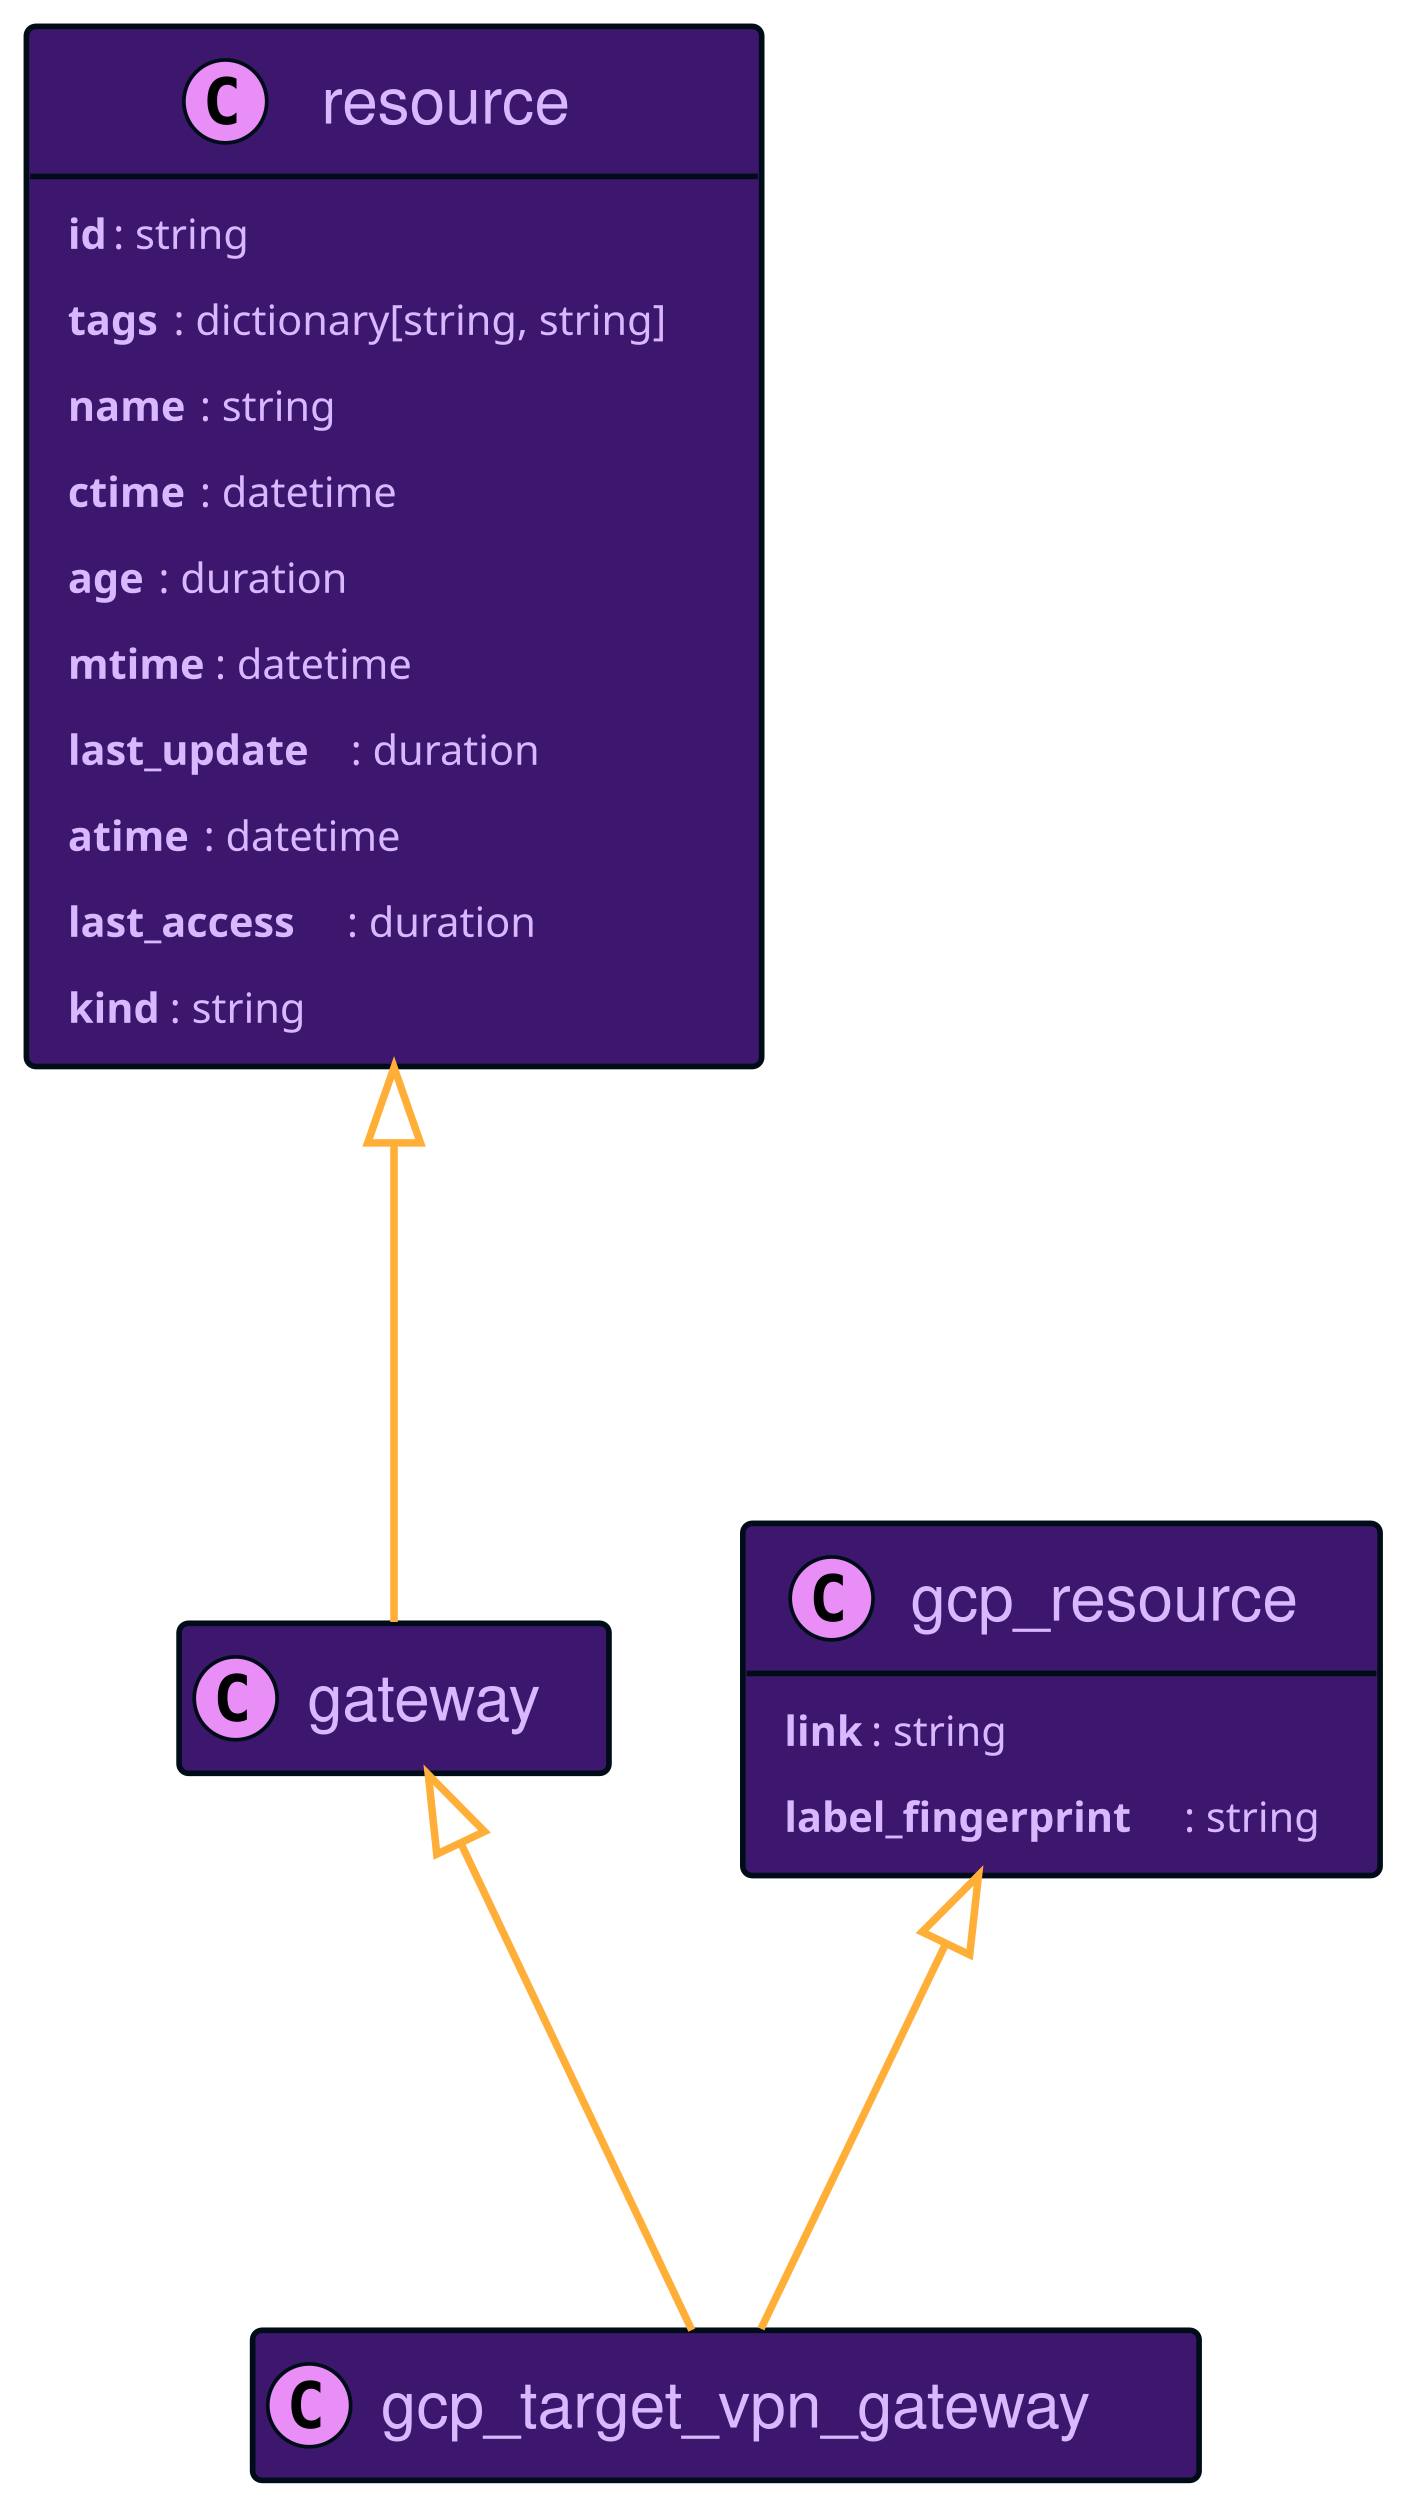
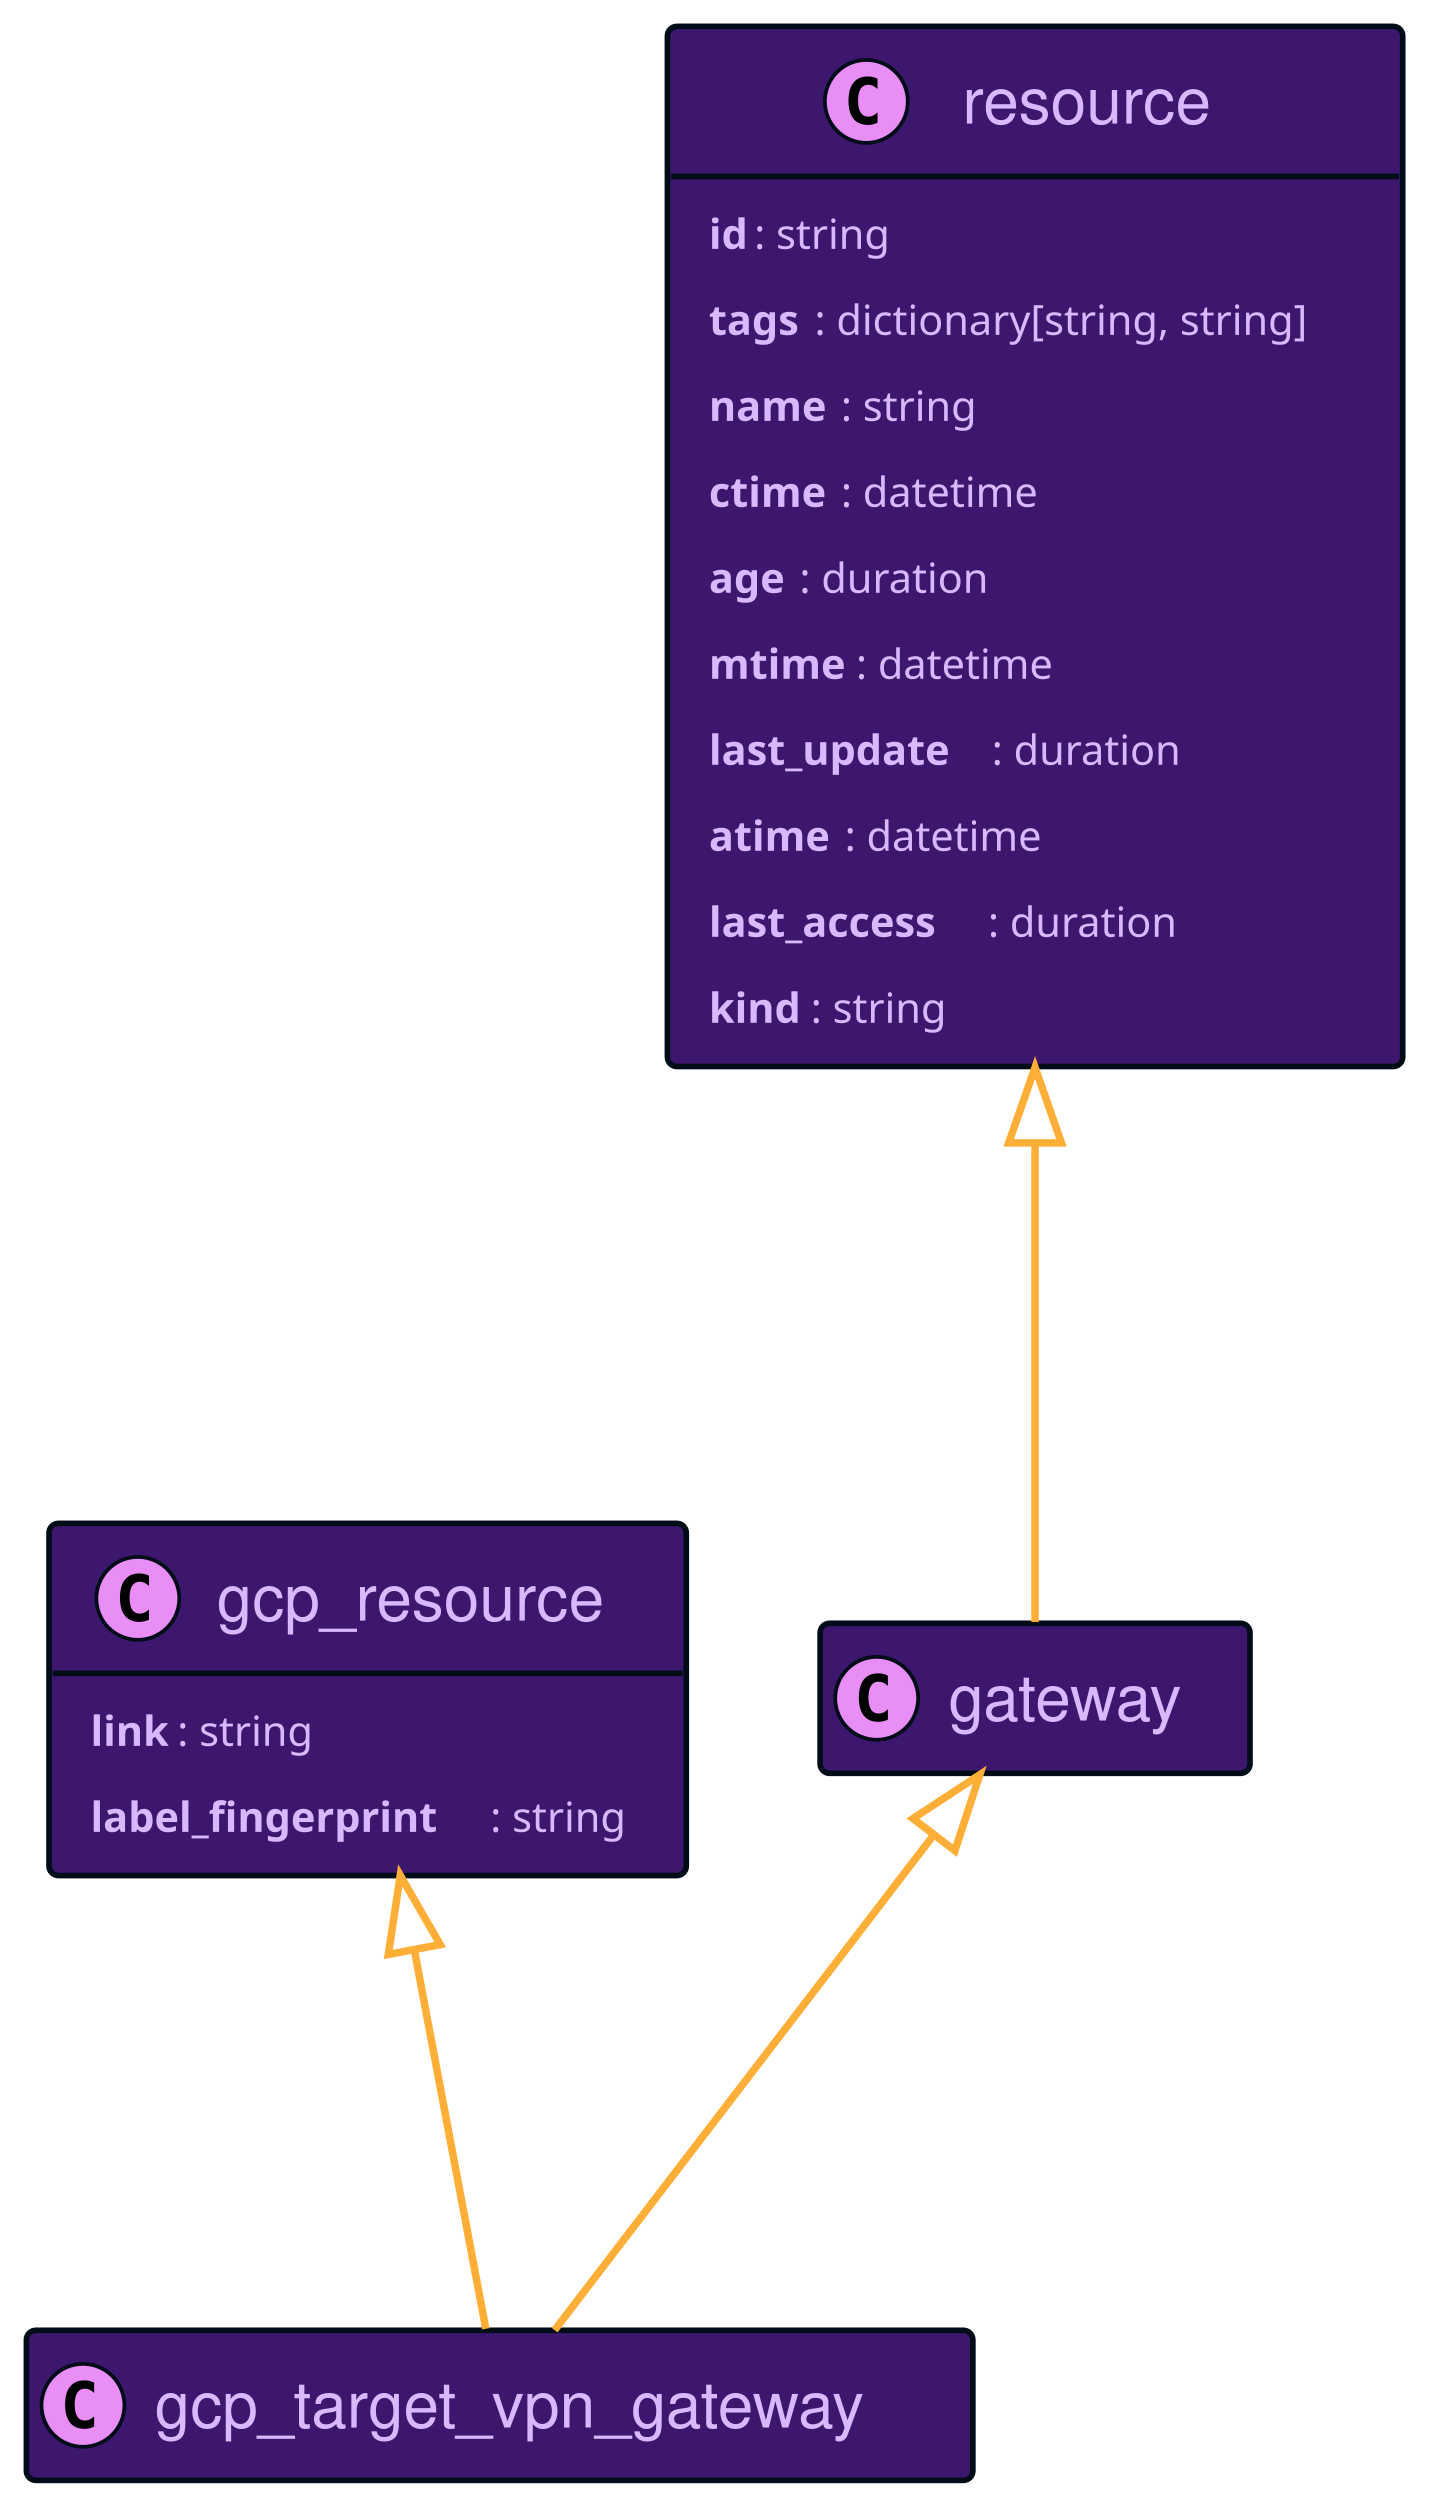
- <svg xmlns="http://www.w3.org/2000/svg" xmlns:xlink="http://www.w3.org/1999/xlink" width="373" height="663" preserveAspectRatio="none" style="width:373px;height:663px;background:#00000000">
-   <a xlink:actuate="onRequest" xlink:href="#a" xlink:show="new" xlink:title="#resource" xlink:type="simple" target="_top">
-     <rect id="a" width="195" height="275.836" x="7" y="7" fill="#3D176E" rx="2.5" ry="2.5" style="stroke:#000d19;stroke-width:1.5" />
-     <circle cx="59.75" cy="26.895" r="11" fill="#E98DF7" style="stroke:#000d19;stroke-width:1" />
-     <path d="M62.719 32.535q-.578.297-1.219.438-.64.156-1.344.156-2.5 0-3.828-1.64-1.312-1.657-1.312-4.782t1.312-4.781q1.328-1.656 3.828-1.656.703 0 1.344.156.656.156 1.219.453v2.719q-.625-.578-1.219-.844-.594-.281-1.219-.281-1.343 0-2.031 1.078-.688 1.062-.688 3.156 0 2.094.688 3.172.688 1.062 2.031 1.062.625 0 1.219-.265.594-.281 1.219-.86v2.72Z" />
-     <text x="85.25" y="32.78" fill="#D9B8FF" font-family="Helvetica" font-size="17" textLength="71">resource</text>
-     <path d="M8 46.789h193" style="stroke:#000d19;stroke-width:1.5" />
-     <text x="18" y="65.999" fill="#D9B8FF" font-family="sans-serif" font-size="11" font-weight="bold" textLength="12">id</text>
-     <text x="30" y="65.999" fill="#D9B8FF" font-family="sans-serif" font-size="11" textLength="41">: string</text>
-     <text x="18" y="88.804" fill="#D9B8FF" font-family="sans-serif" font-size="11" font-weight="bold" textLength="28">tags</text>
-     <text x="46" y="88.804" fill="#D9B8FF" font-family="sans-serif" font-size="11" textLength="145">: dictionary[string, string]</text>
-     <text x="18" y="111.609" fill="#D9B8FF" font-family="sans-serif" font-size="11" font-weight="bold" textLength="35">name</text>
-     <text x="53" y="111.609" fill="#D9B8FF" font-family="sans-serif" font-size="11" textLength="41">: string</text>
-     <text x="18" y="134.414" fill="#D9B8FF" font-family="sans-serif" font-size="11" font-weight="bold" textLength="35">ctime</text>
-     <text x="53" y="134.414" fill="#D9B8FF" font-family="sans-serif" font-size="11" textLength="58">: datetime</text>
-     <text x="18" y="157.218" fill="#D9B8FF" font-family="sans-serif" font-size="11" font-weight="bold" textLength="24">age</text>
-     <text x="42" y="157.218" fill="#D9B8FF" font-family="sans-serif" font-size="11" textLength="55">: duration</text>
-     <text x="18" y="180.023" fill="#D9B8FF" font-family="sans-serif" font-size="11" font-weight="bold" textLength="39">mtime</text>
-     <text x="57" y="180.023" fill="#D9B8FF" font-family="sans-serif" font-size="11" textLength="58">: datetime</text>
-     <text x="18" y="202.828" fill="#D9B8FF" font-family="sans-serif" font-size="11" font-weight="bold" textLength="75">last_update</text>
-     <text x="93" y="202.828" fill="#D9B8FF" font-family="sans-serif" font-size="11" textLength="55">: duration</text>
-     <text x="18" y="225.632" fill="#D9B8FF" font-family="sans-serif" font-size="11" font-weight="bold" textLength="36">atime</text>
-     <text x="54" y="225.632" fill="#D9B8FF" font-family="sans-serif" font-size="11" textLength="58">: datetime</text>
-     <text x="18" y="248.437" fill="#D9B8FF" font-family="sans-serif" font-size="11" font-weight="bold" textLength="74">last_access</text>
-     <text x="92" y="248.437" fill="#D9B8FF" font-family="sans-serif" font-size="11" textLength="55">: duration</text>
-     <text x="18" y="271.242" fill="#D9B8FF" font-family="sans-serif" font-size="11" font-weight="bold" textLength="27">kind</text>
-     <text x="45" y="271.242" fill="#D9B8FF" font-family="sans-serif" font-size="11" textLength="41">: string</text>
+ <svg xmlns="http://www.w3.org/2000/svg" xmlns:xlink="http://www.w3.org/1999/xlink" width="379" height="663" preserveAspectRatio="none" style="width:379px;height:663px;background:#00000000">
+   <a xlink:actuate="onRequest" xlink:href="#a" xlink:show="new" xlink:title="#gcp_target_vpn_gateway" xlink:type="simple" target="_top">
+     <rect id="a" width="251" height="39.789" x="7" y="618" fill="#3D176E" rx="2.5" ry="2.5" style="stroke:#000d19;stroke-width:1.5" />
+     <circle cx="22" cy="637.894" r="11" fill="#E98DF7" style="stroke:#000d19;stroke-width:1" />
+     <path d="M24.969 643.535q-.578.297-1.219.438-.64.156-1.344.156-2.5 0-3.828-1.64-1.312-1.657-1.312-4.782t1.312-4.781q1.328-1.657 3.828-1.657.703 0 1.344.157.656.156 1.219.453v2.719q-.625-.578-1.219-.844-.594-.281-1.219-.281-1.343 0-2.031 1.078-.688 1.062-.688 3.156 0 2.094.688 3.172.688 1.062 2.031 1.062.625 0 1.219-.265.594-.282 1.219-.86v2.72Z" />
+     <text x="41" y="643.78" fill="#D9B8FF" font-family="Helvetica" font-size="17" textLength="209">gcp_target_vpn_gateway</text>
  </a>
-   <a xlink:actuate="onRequest" xlink:href="#b" xlink:show="new" xlink:title="#gcp_resource" xlink:type="simple" target="_top">
-     <rect id="b" width="169" height="93.398" x="197" y="404" fill="#3D176E" rx="2.5" ry="2.5" style="stroke:#000d19;stroke-width:1.5" />
-     <circle cx="220.55" cy="423.894" r="11" fill="#E98DF7" style="stroke:#000d19;stroke-width:1" />
-     <path d="M223.519 429.535q-.578.297-1.219.438-.64.156-1.344.156-2.5 0-3.828-1.64-1.312-1.657-1.312-4.782t1.312-4.781q1.328-1.656 3.828-1.656.703 0 1.344.156.656.156 1.219.453v2.719q-.625-.579-1.219-.844-.594-.281-1.219-.281-1.343 0-2.031 1.078-.688 1.062-.688 3.156 0 2.094.688 3.172.688 1.062 2.031 1.062.625 0 1.219-.265.594-.281 1.219-.86v2.72Z" />
-     <text x="241.45" y="429.78" fill="#D9B8FF" font-family="Helvetica" font-size="17" textLength="108">gcp_resource</text>
-     <path d="M198 443.789h167" style="stroke:#000d19;stroke-width:1.5" />
-     <text x="208" y="463" fill="#D9B8FF" font-family="sans-serif" font-size="11" font-weight="bold" textLength="23">link</text>
-     <text x="231" y="463" fill="#D9B8FF" font-family="sans-serif" font-size="11" textLength="41">: string</text>
-     <text x="208" y="485.804" fill="#D9B8FF" font-family="sans-serif" font-size="11" font-weight="bold" textLength="106">label_fingerprint</text>
-     <text x="314" y="485.804" fill="#D9B8FF" font-family="sans-serif" font-size="11" textLength="41">: string</text>
+   <a xlink:actuate="onRequest" xlink:href="#b" xlink:show="new" xlink:title="#resource" xlink:type="simple" target="_top">
+     <rect id="b" width="195" height="275.836" x="177" y="7" fill="#3D176E" rx="2.5" ry="2.5" style="stroke:#000d19;stroke-width:1.5" />
+     <circle cx="229.75" cy="26.895" r="11" fill="#E98DF7" style="stroke:#000d19;stroke-width:1" />
+     <path d="M232.719 32.535q-.578.297-1.219.438-.64.156-1.344.156-2.5 0-3.828-1.64-1.312-1.657-1.312-4.782t1.312-4.781q1.328-1.656 3.828-1.656.703 0 1.344.156.656.156 1.219.453v2.719q-.625-.578-1.219-.844-.594-.281-1.219-.281-1.344 0-2.031 1.078-.688 1.062-.688 3.156 0 2.094.688 3.172.688 1.062 2.031 1.062.625 0 1.219-.265.594-.281 1.219-.86v2.72Z" />
+     <text x="255.25" y="32.78" fill="#D9B8FF" font-family="Helvetica" font-size="17" textLength="71">resource</text>
+     <path d="M178 46.789h193" style="stroke:#000d19;stroke-width:1.5" />
+     <text x="188" y="65.999" fill="#D9B8FF" font-family="sans-serif" font-size="11" font-weight="bold" textLength="12">id</text>
+     <text x="200" y="65.999" fill="#D9B8FF" font-family="sans-serif" font-size="11" textLength="41">: string</text>
+     <text x="188" y="88.804" fill="#D9B8FF" font-family="sans-serif" font-size="11" font-weight="bold" textLength="28">tags</text>
+     <text x="216" y="88.804" fill="#D9B8FF" font-family="sans-serif" font-size="11" textLength="145">: dictionary[string, string]</text>
+     <text x="188" y="111.609" fill="#D9B8FF" font-family="sans-serif" font-size="11" font-weight="bold" textLength="35">name</text>
+     <text x="223" y="111.609" fill="#D9B8FF" font-family="sans-serif" font-size="11" textLength="41">: string</text>
+     <text x="188" y="134.414" fill="#D9B8FF" font-family="sans-serif" font-size="11" font-weight="bold" textLength="35">ctime</text>
+     <text x="223" y="134.414" fill="#D9B8FF" font-family="sans-serif" font-size="11" textLength="58">: datetime</text>
+     <text x="188" y="157.218" fill="#D9B8FF" font-family="sans-serif" font-size="11" font-weight="bold" textLength="24">age</text>
+     <text x="212" y="157.218" fill="#D9B8FF" font-family="sans-serif" font-size="11" textLength="55">: duration</text>
+     <text x="188" y="180.023" fill="#D9B8FF" font-family="sans-serif" font-size="11" font-weight="bold" textLength="39">mtime</text>
+     <text x="227" y="180.023" fill="#D9B8FF" font-family="sans-serif" font-size="11" textLength="58">: datetime</text>
+     <text x="188" y="202.828" fill="#D9B8FF" font-family="sans-serif" font-size="11" font-weight="bold" textLength="75">last_update</text>
+     <text x="263" y="202.828" fill="#D9B8FF" font-family="sans-serif" font-size="11" textLength="55">: duration</text>
+     <text x="188" y="225.632" fill="#D9B8FF" font-family="sans-serif" font-size="11" font-weight="bold" textLength="36">atime</text>
+     <text x="224" y="225.632" fill="#D9B8FF" font-family="sans-serif" font-size="11" textLength="58">: datetime</text>
+     <text x="188" y="248.437" fill="#D9B8FF" font-family="sans-serif" font-size="11" font-weight="bold" textLength="74">last_access</text>
+     <text x="262" y="248.437" fill="#D9B8FF" font-family="sans-serif" font-size="11" textLength="55">: duration</text>
+     <text x="188" y="271.242" fill="#D9B8FF" font-family="sans-serif" font-size="11" font-weight="bold" textLength="27">kind</text>
+     <text x="215" y="271.242" fill="#D9B8FF" font-family="sans-serif" font-size="11" textLength="41">: string</text>
  </a>
-   <a xlink:actuate="onRequest" xlink:href="#c" xlink:show="new" xlink:title="#gcp_target_vpn_gateway" xlink:type="simple" target="_top">
-     <rect id="c" width="251" height="39.789" x="67" y="618" fill="#3D176E" rx="2.5" ry="2.5" style="stroke:#000d19;stroke-width:1.5" />
-     <circle cx="82" cy="637.894" r="11" fill="#E98DF7" style="stroke:#000d19;stroke-width:1" />
-     <path d="M84.969 643.535q-.578.297-1.219.438-.64.156-1.344.156-2.5 0-3.828-1.64-1.312-1.657-1.312-4.782t1.312-4.781q1.328-1.657 3.828-1.657.703 0 1.344.157.656.156 1.219.453v2.719q-.625-.578-1.219-.844-.594-.281-1.219-.281-1.344 0-2.031 1.078-.688 1.062-.688 3.156 0 2.094.688 3.172.688 1.062 2.031 1.062.625 0 1.219-.265.594-.282 1.219-.86v2.72Z" />
-     <text x="101" y="643.78" fill="#D9B8FF" font-family="Helvetica" font-size="17" textLength="209">gcp_target_vpn_gateway</text>
+   <a xlink:actuate="onRequest" xlink:href="#c" xlink:show="new" xlink:title="#gcp_resource" xlink:type="simple" target="_top">
+     <rect id="c" width="169" height="93.398" x="13" y="404" fill="#3D176E" rx="2.5" ry="2.5" style="stroke:#000d19;stroke-width:1.5" />
+     <circle cx="36.55" cy="423.894" r="11" fill="#E98DF7" style="stroke:#000d19;stroke-width:1" />
+     <path d="M39.519 429.535q-.578.297-1.219.438-.64.156-1.344.156-2.5 0-3.828-1.64-1.312-1.657-1.312-4.782t1.312-4.781q1.328-1.656 3.828-1.656.703 0 1.344.156.656.156 1.219.453v2.719q-.625-.579-1.219-.844-.594-.281-1.219-.281-1.344 0-2.031 1.078-.688 1.062-.688 3.156 0 2.094.688 3.172.688 1.062 2.031 1.062.625 0 1.219-.265.594-.281 1.219-.86v2.72Z" />
+     <text x="57.45" y="429.78" fill="#D9B8FF" font-family="Helvetica" font-size="17" textLength="108">gcp_resource</text>
+     <path d="M14 443.789h167" style="stroke:#000d19;stroke-width:1.5" />
+     <text x="24" y="463" fill="#D9B8FF" font-family="sans-serif" font-size="11" font-weight="bold" textLength="23">link</text>
+     <text x="47" y="463" fill="#D9B8FF" font-family="sans-serif" font-size="11" textLength="41">: string</text>
+     <text x="24" y="485.804" fill="#D9B8FF" font-family="sans-serif" font-size="11" font-weight="bold" textLength="106">label_fingerprint</text>
+     <text x="130" y="485.804" fill="#D9B8FF" font-family="sans-serif" font-size="11" textLength="41">: string</text>
  </a>
  <a xlink:actuate="onRequest" xlink:href="#d" xlink:show="new" xlink:title="#gateway" xlink:type="simple" target="_top">
-     <rect id="d" width="114" height="39.789" x="47.5" y="430.5" fill="#3D176E" rx="2.5" ry="2.5" style="stroke:#000d19;stroke-width:1.5" />
-     <circle cx="62.5" cy="450.394" r="11" fill="#E98DF7" style="stroke:#000d19;stroke-width:1" />
-     <path d="M65.469 456.035q-.578.297-1.219.438-.64.156-1.344.156-2.5 0-3.828-1.64-1.312-1.657-1.312-4.782t1.312-4.781q1.328-1.656 3.828-1.656.703 0 1.344.156.656.156 1.219.453v2.719q-.625-.579-1.219-.844-.594-.281-1.219-.281-1.343 0-2.031 1.078-.688 1.062-.688 3.156 0 2.094.688 3.172.688 1.062 2.031 1.062.625 0 1.219-.265.594-.281 1.219-.86v2.72Z" />
-     <text x="81.5" y="456.28" fill="#D9B8FF" font-family="Helvetica" font-size="17" textLength="72">gateway</text>
+     <rect id="d" width="114" height="39.789" x="217.5" y="430.5" fill="#3D176E" rx="2.5" ry="2.5" style="stroke:#000d19;stroke-width:1.5" />
+     <circle cx="232.5" cy="450.394" r="11" fill="#E98DF7" style="stroke:#000d19;stroke-width:1" />
+     <path d="M235.469 456.035q-.578.297-1.219.438-.64.156-1.344.156-2.5 0-3.828-1.64-1.312-1.657-1.312-4.782t1.312-4.781q1.328-1.656 3.828-1.656.703 0 1.344.156.656.156 1.219.453v2.719q-.625-.579-1.219-.844-.594-.281-1.219-.281-1.344 0-2.031 1.078-.688 1.062-.688 3.156 0 2.094.688 3.172.688 1.062 2.031 1.062.625 0 1.219-.265.594-.281 1.219-.86v2.72Z" />
+     <text x="251.5" y="456.28" fill="#D9B8FF" font-family="Helvetica" font-size="17" textLength="72">gateway</text>
  </a>
-   <path fill="none" d="M250.84 515.4c-17.2 35.86-37.48 78.12-49.03 102.2m42.73-105.24 14.96-15.01-2.34 21.06-12.62-6.05zm-122.28-23.43c18.53 39.06 46.84 98.74 61.2 129.02m-67.63-126.23-2.24-21.07 14.89 15.07-12.65 6zM104.5 303.26v126.9m-7-127.06 7-20 7 20h-14z" style="stroke:#ffaf37;stroke-width:2" />
+   <path fill="none" d="M109.93 517.38c6.68 35.43 14.45 76.58 18.91 100.22m-25.86-99.29 3.17-20.96 10.59 18.36-13.76 2.6zm144.7-31.77c-29.84 38.97-76.94 100.5-100.6 131.41m95.04-135.67 17.72-11.63-6.6 20.14-11.12-8.51zm32.38-179.02v126.9m-7-127.06 7-20 7 20h-14z" style="stroke:#ffaf37;stroke-width:2" />
</svg>
